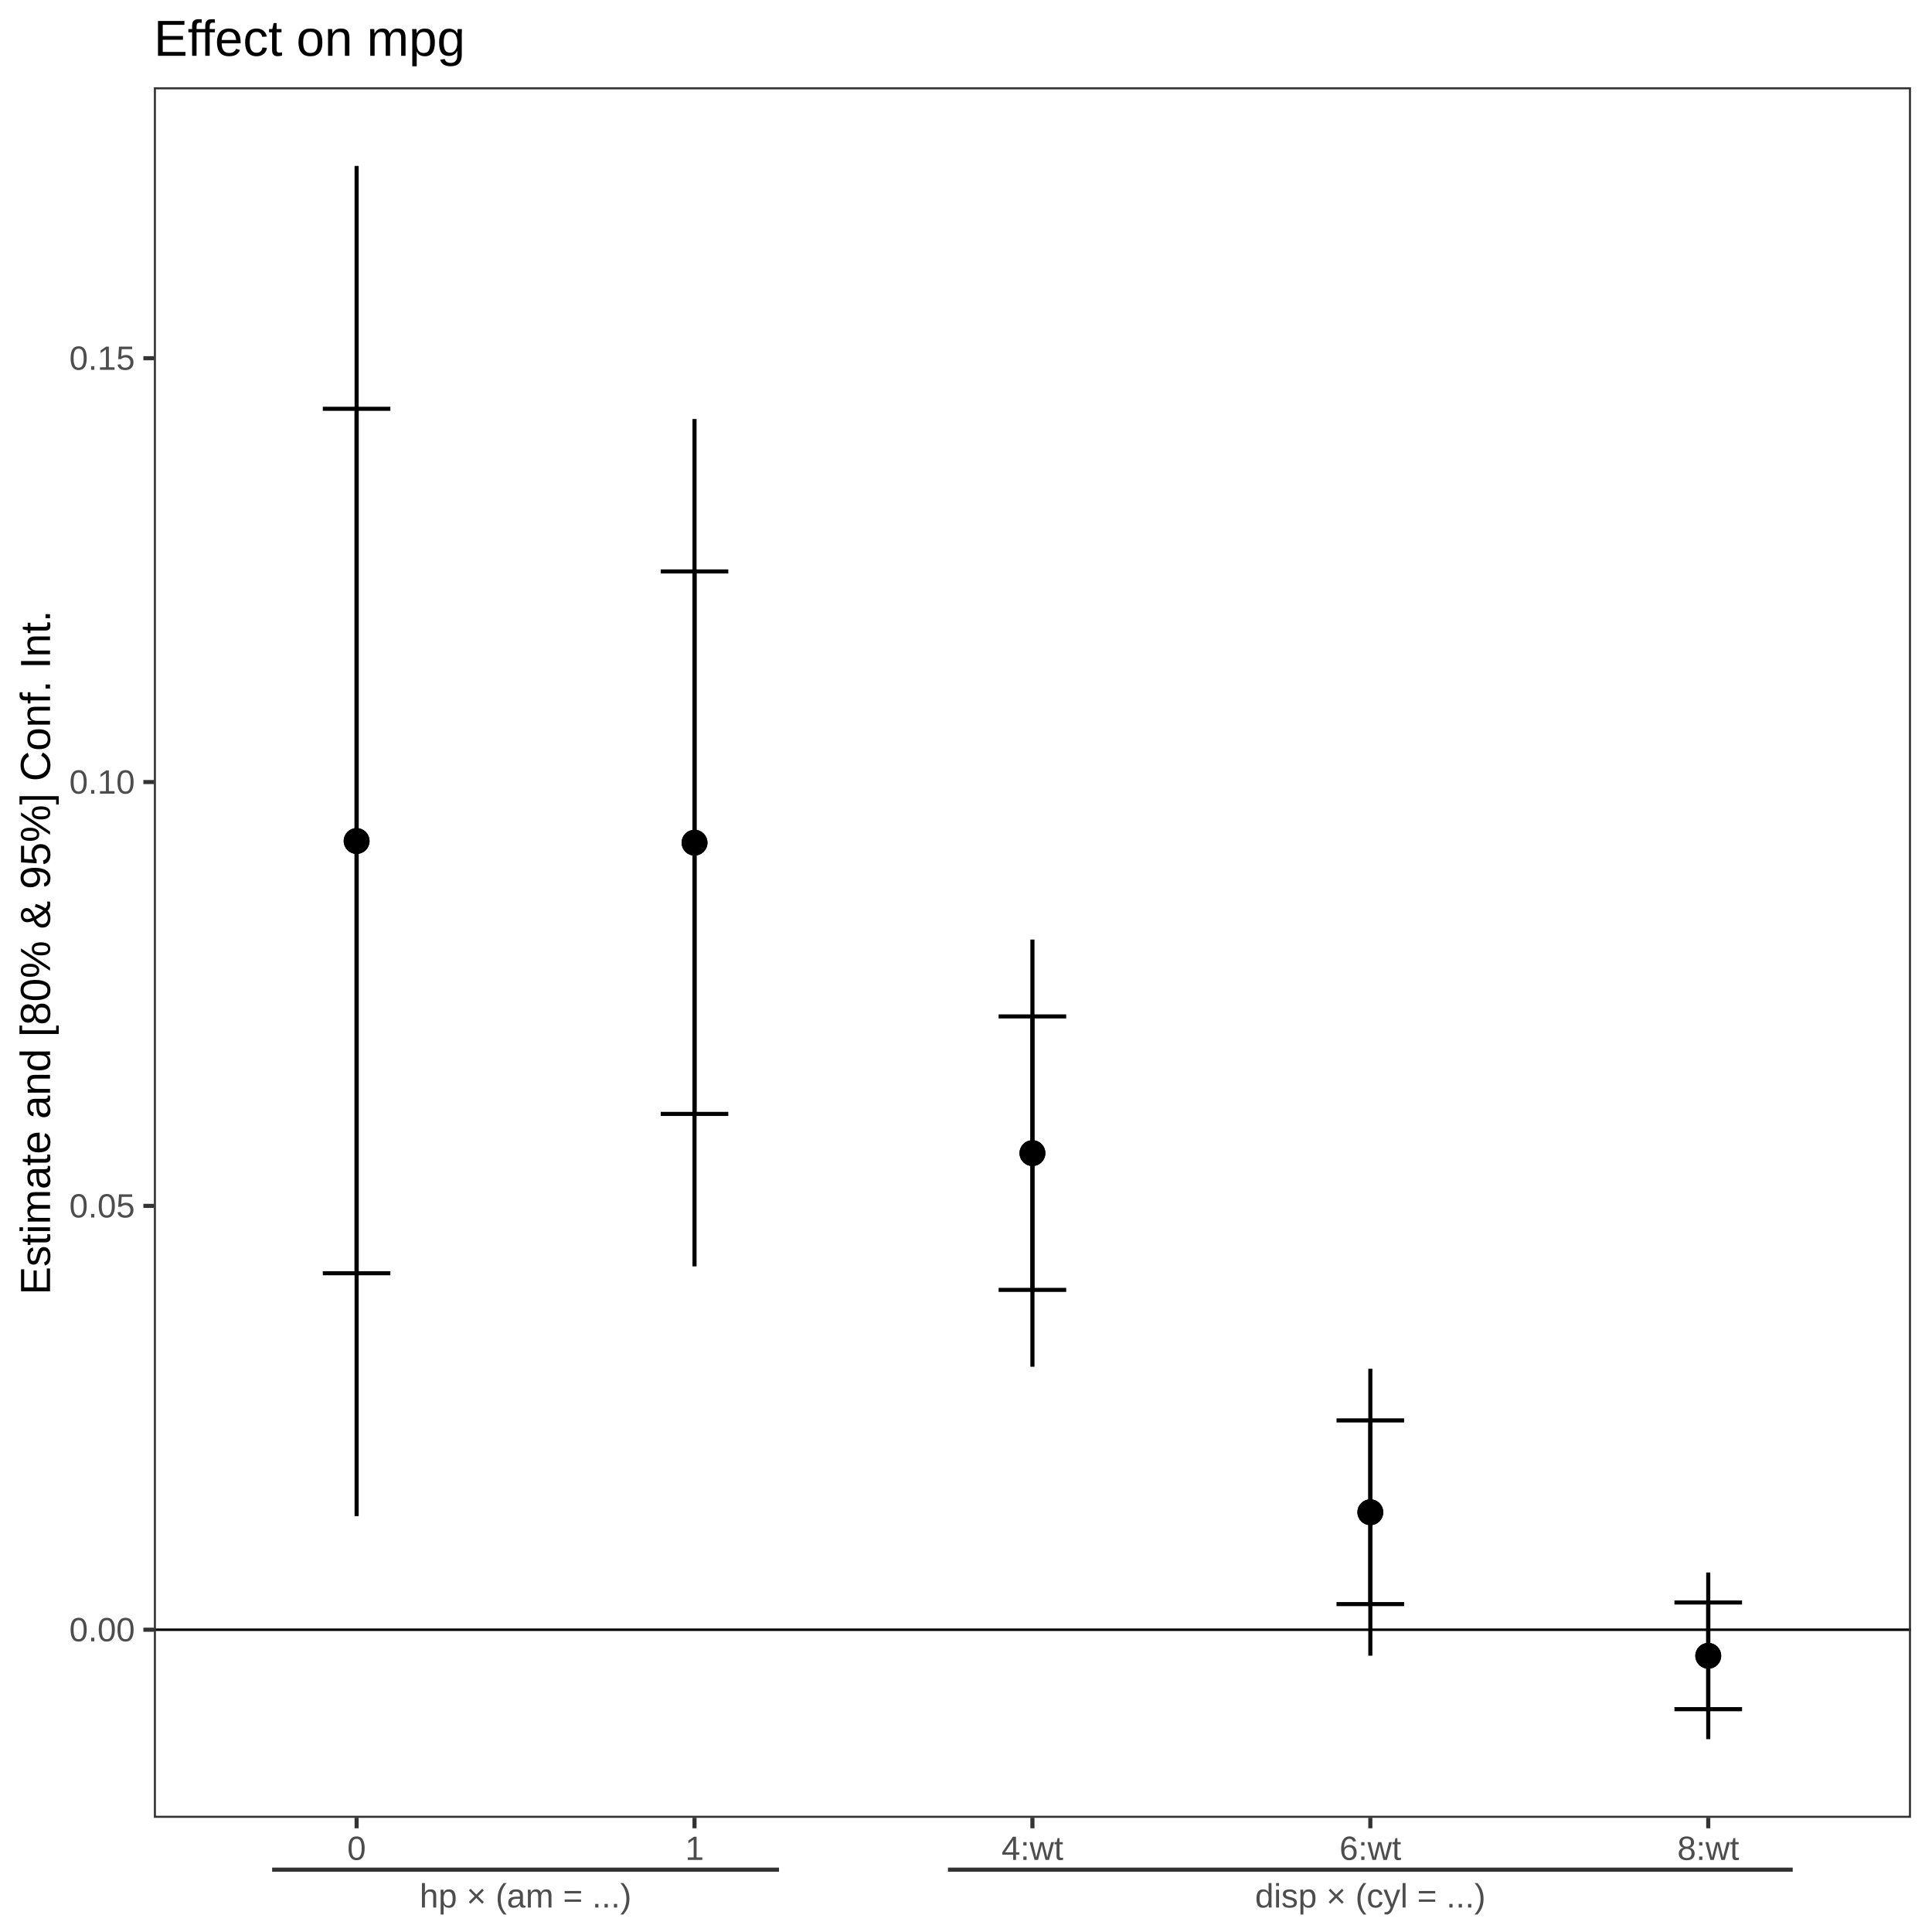
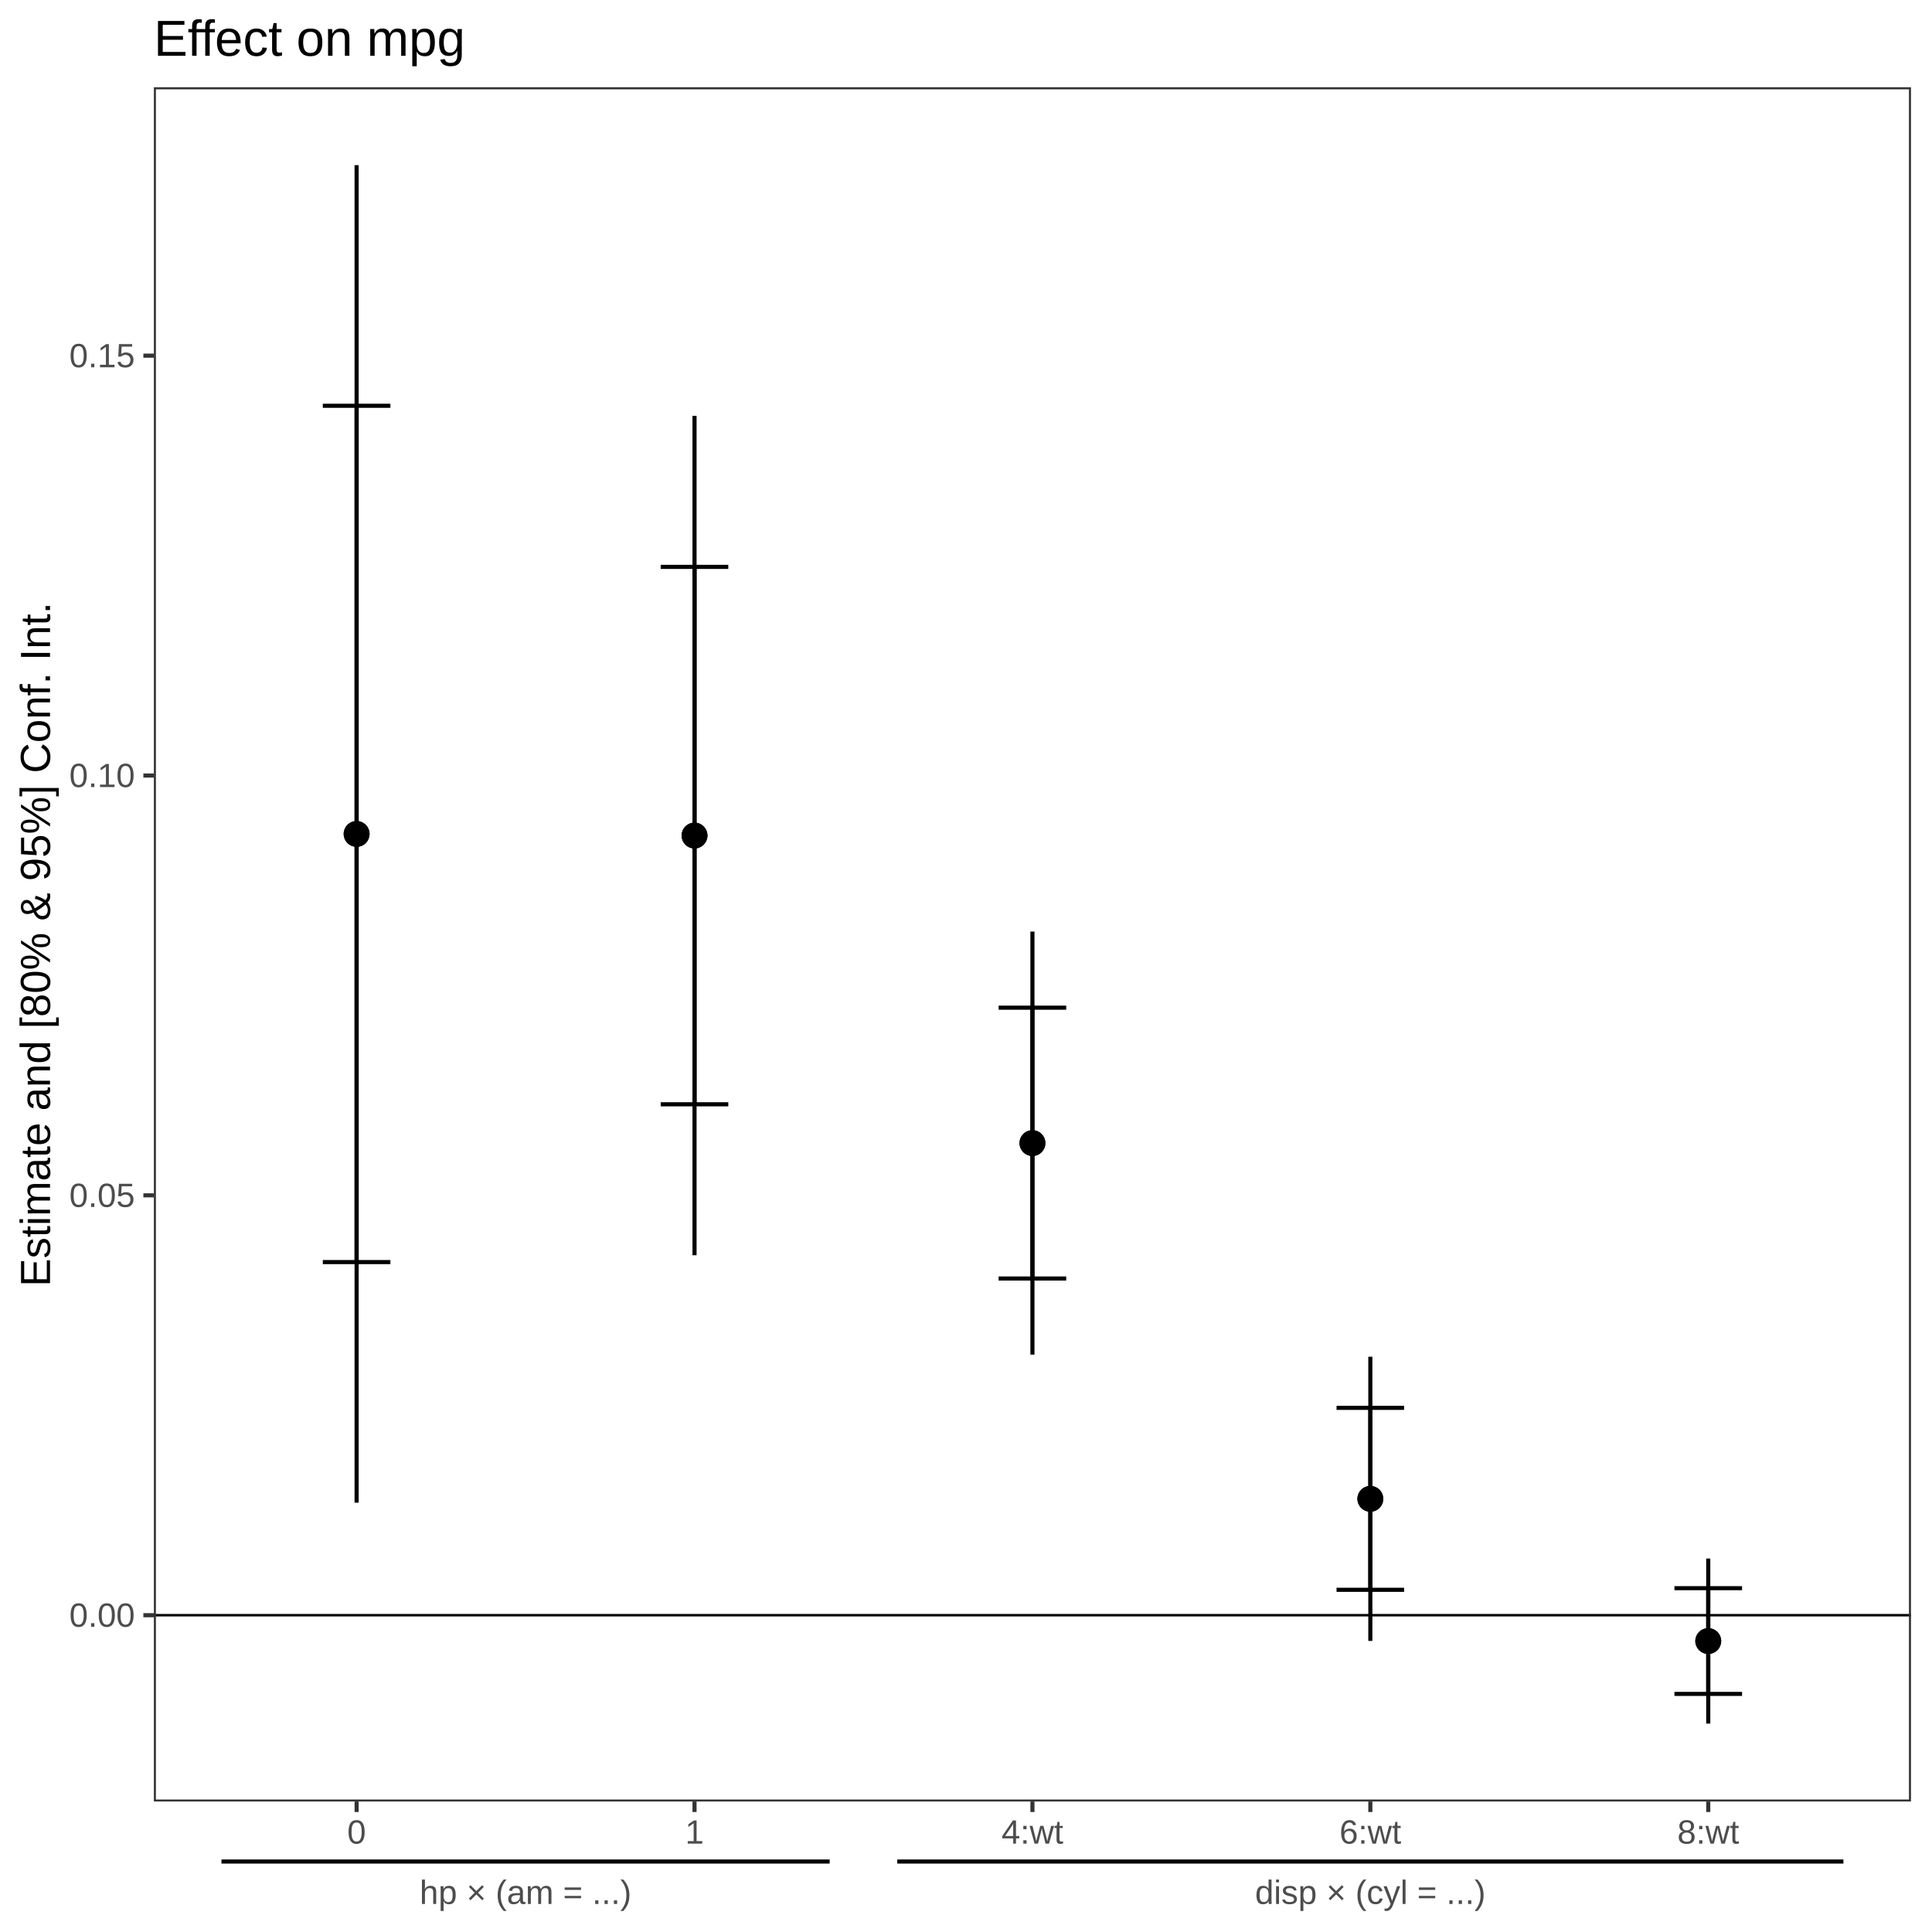
<svg xmlns="http://www.w3.org/2000/svg" class="svglite" width="504.00pt" height="504.00pt" viewBox="0 0 504.00 504.00">
  <defs>
    <style type="text/css">
    .svglite line, .svglite polyline, .svglite polygon, .svglite path, .svglite rect, .svglite circle {
      fill: none;
      stroke: #000000;
      stroke-linecap: round;
      stroke-linejoin: round;
      stroke-miterlimit: 10.00;
    }
    .svglite text {
      white-space: pre;
    }
  </style>
  </defs>
  <rect width="100%" height="100%" style="stroke: none; fill: #FFFFFF;" />
  <defs>
    <clipPath id="cpMC4wMHw1MDQuMDB8MC4wMHw1MDQuMDA=">
      <rect x="0.00" y="0.00" width="504.00" height="504.00" />
    </clipPath>
  </defs>
  <g clip-path="url(#cpMC4wMHw1MDQuMDB8MC4wMHw1MDQuMDA=)">
    <rect x="0.00" y="-0" width="504.00" height="504.00" style="stroke-width: 1.07; stroke: #FFFFFF; fill: #FFFFFF;" />
  </g>
  <defs>
-     <clipPath id="cpNDAuMTR8NDk4LjUyfDIyLjc3fDQ3NC4yMQ==">
-       <rect x="40.14" y="22.77" width="458.38" height="451.45" />
+     <clipPath id="cpNDAuMTR8NDk4LjUyfDIyLjc3fDQ2OS45Ng==">
+       <rect x="40.14" y="22.77" width="458.38" height="447.19" />
    </clipPath>
  </defs>
-   <g clip-path="url(#cpNDAuMTR8NDk4LjUyfDIyLjc3fDQ3NC4yMQ==)">
-     <rect x="40.14" y="22.77" width="458.38" height="451.45" style="stroke-width: 1.07; stroke: none; fill: #FFFFFF;" />
-     <line x1="40.14" y1="425.15" x2="498.52" y2="425.15" style="stroke-width: 0.64; stroke-linecap: butt;" />
-     <line x1="93.03" y1="395.51" x2="93.03" y2="43.29" style="stroke-width: 1.07; stroke-linecap: butt;" />
-     <line x1="181.18" y1="330.35" x2="181.18" y2="109.31" style="stroke-width: 1.07; stroke-linecap: butt;" />
-     <line x1="269.33" y1="356.53" x2="269.33" y2="245.11" style="stroke-width: 1.07; stroke-linecap: butt;" />
-     <line x1="357.48" y1="431.92" x2="357.48" y2="357.08" style="stroke-width: 1.07; stroke-linecap: butt;" />
-     <line x1="445.63" y1="453.69" x2="445.63" y2="410.22" style="stroke-width: 1.07; stroke-linecap: butt;" />
-     <polyline points="84.21,106.64 101.84,106.64 " style="stroke-width: 1.07; stroke-linecap: butt;" />
-     <polyline points="93.03,106.64 93.03,332.15 " style="stroke-width: 1.07; stroke-linecap: butt;" />
-     <polyline points="84.21,332.15 101.84,332.15 " style="stroke-width: 1.07; stroke-linecap: butt;" />
-     <polyline points="172.36,149.07 189.99,149.07 " style="stroke-width: 1.07; stroke-linecap: butt;" />
-     <polyline points="181.18,149.07 181.18,290.59 " style="stroke-width: 1.07; stroke-linecap: butt;" />
-     <polyline points="172.36,290.59 189.99,290.59 " style="stroke-width: 1.07; stroke-linecap: butt;" />
-     <polyline points="260.51,265.15 278.14,265.15 " style="stroke-width: 1.07; stroke-linecap: butt;" />
-     <polyline points="269.33,265.15 269.33,336.49 " style="stroke-width: 1.07; stroke-linecap: butt;" />
-     <polyline points="260.51,336.49 278.14,336.49 " style="stroke-width: 1.07; stroke-linecap: butt;" />
-     <polyline points="348.66,370.54 366.29,370.54 " style="stroke-width: 1.07; stroke-linecap: butt;" />
-     <polyline points="357.48,370.54 357.48,418.46 " style="stroke-width: 1.07; stroke-linecap: butt;" />
-     <polyline points="348.66,418.46 366.29,418.46 " style="stroke-width: 1.07; stroke-linecap: butt;" />
-     <polyline points="436.81,418.04 454.45,418.04 " style="stroke-width: 1.07; stroke-linecap: butt;" />
-     <polyline points="445.63,418.04 445.63,445.87 " style="stroke-width: 1.07; stroke-linecap: butt;" />
-     <polyline points="436.81,445.87 454.45,445.87 " style="stroke-width: 1.07; stroke-linecap: butt;" />
-     <circle cx="93.03" cy="219.40" r="3.02" style="stroke-width: 0.71; fill: #000000;" />
-     <circle cx="181.18" cy="219.83" r="3.02" style="stroke-width: 0.71; fill: #000000;" />
-     <circle cx="269.33" cy="300.82" r="3.02" style="stroke-width: 0.71; fill: #000000;" />
-     <circle cx="357.48" cy="394.50" r="3.02" style="stroke-width: 0.71; fill: #000000;" />
-     <circle cx="445.63" cy="431.95" r="3.02" style="stroke-width: 0.71; fill: #000000;" />
-     <circle cx="93.03" cy="219.40" r="3.02" style="stroke-width: 0.71; fill: #000000;" />
-     <circle cx="181.18" cy="219.83" r="3.02" style="stroke-width: 0.71; fill: #000000;" />
-     <circle cx="269.33" cy="300.82" r="3.02" style="stroke-width: 0.71; fill: #000000;" />
-     <circle cx="357.48" cy="394.50" r="3.02" style="stroke-width: 0.71; fill: #000000;" />
-     <circle cx="445.63" cy="431.95" r="3.02" style="stroke-width: 0.71; fill: #000000;" />
-     <rect x="40.14" y="22.77" width="458.38" height="451.45" style="stroke-width: 1.07; stroke: #333333;" />
+   <g clip-path="url(#cpNDAuMTR8NDk4LjUyfDIyLjc3fDQ2OS45Ng==)">
+     <rect x="40.14" y="22.77" width="458.38" height="447.19" style="stroke-width: 1.07; stroke: none; fill: #FFFFFF;" />
+     <line x1="40.14" y1="421.36" x2="498.52" y2="421.36" style="stroke-width: 0.64; stroke-linecap: butt;" />
+     <line x1="93.03" y1="392.00" x2="93.03" y2="43.09" style="stroke-width: 1.07; stroke-linecap: butt;" />
+     <line x1="181.18" y1="327.45" x2="181.18" y2="108.49" style="stroke-width: 1.07; stroke-linecap: butt;" />
+     <line x1="269.33" y1="353.38" x2="269.33" y2="243.02" style="stroke-width: 1.07; stroke-linecap: butt;" />
+     <line x1="357.48" y1="428.06" x2="357.48" y2="353.93" style="stroke-width: 1.07; stroke-linecap: butt;" />
+     <line x1="445.63" y1="449.63" x2="445.63" y2="406.57" style="stroke-width: 1.07; stroke-linecap: butt;" />
+     <polyline points="84.21,105.85 101.84,105.85 " style="stroke-width: 1.07; stroke-linecap: butt;" />
+     <polyline points="93.03,105.85 93.03,329.24 " style="stroke-width: 1.07; stroke-linecap: butt;" />
+     <polyline points="84.21,329.24 101.84,329.24 " style="stroke-width: 1.07; stroke-linecap: butt;" />
+     <polyline points="172.36,147.88 189.99,147.88 " style="stroke-width: 1.07; stroke-linecap: butt;" />
+     <polyline points="181.18,147.88 181.18,288.07 " style="stroke-width: 1.07; stroke-linecap: butt;" />
+     <polyline points="172.36,288.07 189.99,288.07 " style="stroke-width: 1.07; stroke-linecap: butt;" />
+     <polyline points="260.51,262.87 278.14,262.87 " style="stroke-width: 1.07; stroke-linecap: butt;" />
+     <polyline points="269.33,262.87 269.33,333.53 " style="stroke-width: 1.07; stroke-linecap: butt;" />
+     <polyline points="260.51,333.53 278.14,333.53 " style="stroke-width: 1.07; stroke-linecap: butt;" />
+     <polyline points="348.66,367.27 366.29,367.27 " style="stroke-width: 1.07; stroke-linecap: butt;" />
+     <polyline points="357.48,367.27 357.48,414.73 " style="stroke-width: 1.07; stroke-linecap: butt;" />
+     <polyline points="348.66,414.73 366.29,414.73 " style="stroke-width: 1.07; stroke-linecap: butt;" />
+     <polyline points="436.81,414.31 454.45,414.31 " style="stroke-width: 1.07; stroke-linecap: butt;" />
+     <polyline points="445.63,414.31 445.63,441.89 " style="stroke-width: 1.07; stroke-linecap: butt;" />
+     <polyline points="436.81,441.89 454.45,441.89 " style="stroke-width: 1.07; stroke-linecap: butt;" />
+     <circle cx="93.03" cy="217.55" r="3.02" style="stroke-width: 0.71; fill: #000000;" />
+     <circle cx="181.18" cy="217.97" r="3.02" style="stroke-width: 0.71; fill: #000000;" />
+     <circle cx="269.33" cy="298.20" r="3.02" style="stroke-width: 0.71; fill: #000000;" />
+     <circle cx="357.48" cy="391.00" r="3.02" style="stroke-width: 0.71; fill: #000000;" />
+     <circle cx="445.63" cy="428.10" r="3.02" style="stroke-width: 0.71; fill: #000000;" />
+     <circle cx="93.03" cy="217.55" r="3.02" style="stroke-width: 0.71; fill: #000000;" />
+     <circle cx="181.18" cy="217.97" r="3.02" style="stroke-width: 0.71; fill: #000000;" />
+     <circle cx="269.33" cy="298.20" r="3.02" style="stroke-width: 0.71; fill: #000000;" />
+     <circle cx="357.48" cy="391.00" r="3.02" style="stroke-width: 0.71; fill: #000000;" />
+     <circle cx="445.63" cy="428.10" r="3.02" style="stroke-width: 0.71; fill: #000000;" />
+     <rect x="40.14" y="22.77" width="458.38" height="447.19" style="stroke-width: 1.07; stroke: #333333;" />
  </g>
  <g clip-path="url(#cpMC4wMHw1MDQuMDB8MC4wMHw1MDQuMDA=)">
-     <text x="35.20" y="428.17" text-anchor="end" style="font-size: 8.80px;fill: #4D4D4D; font-family: &quot;Liberation Sans&quot;;" textLength="17.14px" lengthAdjust="spacingAndGlyphs">0.00</text>
-     <text x="35.20" y="317.61" text-anchor="end" style="font-size: 8.80px;fill: #4D4D4D; font-family: &quot;Liberation Sans&quot;;" textLength="17.14px" lengthAdjust="spacingAndGlyphs">0.05</text>
-     <text x="35.20" y="207.04" text-anchor="end" style="font-size: 8.80px;fill: #4D4D4D; font-family: &quot;Liberation Sans&quot;;" textLength="17.14px" lengthAdjust="spacingAndGlyphs">0.10</text>
-     <text x="35.20" y="96.47" text-anchor="end" style="font-size: 8.80px;fill: #4D4D4D; font-family: &quot;Liberation Sans&quot;;" textLength="17.14px" lengthAdjust="spacingAndGlyphs">0.15</text>
-     <polyline points="37.40,425.15 40.14,425.15 " style="stroke-width: 1.07; stroke: #333333; stroke-linecap: butt;" />
-     <polyline points="37.40,314.58 40.14,314.58 " style="stroke-width: 1.07; stroke: #333333; stroke-linecap: butt;" />
-     <polyline points="37.40,204.01 40.14,204.01 " style="stroke-width: 1.07; stroke: #333333; stroke-linecap: butt;" />
-     <polyline points="37.40,93.45 40.14,93.45 " style="stroke-width: 1.07; stroke: #333333; stroke-linecap: butt;" />
-     <polyline points="93.03,474.21 93.03,476.95 " style="stroke-width: 1.07; stroke: #333333; stroke-linecap: butt;" />
-     <polyline points="181.18,474.21 181.18,476.95 " style="stroke-width: 1.07; stroke: #333333; stroke-linecap: butt;" />
-     <polyline points="269.33,474.21 269.33,476.95 " style="stroke-width: 1.07; stroke: #333333; stroke-linecap: butt;" />
-     <polyline points="357.48,474.21 357.48,476.95 " style="stroke-width: 1.07; stroke: #333333; stroke-linecap: butt;" />
-     <polyline points="445.63,474.21 445.63,476.95 " style="stroke-width: 1.07; stroke: #333333; stroke-linecap: butt;" />
-     <text x="93.03" y="485.20" text-anchor="middle" style="font-size: 8.80px;fill: #4D4D4D; font-family: &quot;Liberation Sans&quot;;" textLength="4.90px" lengthAdjust="spacingAndGlyphs">0</text>
-     <text x="181.18" y="485.20" text-anchor="middle" style="font-size: 8.80px;fill: #4D4D4D; font-family: &quot;Liberation Sans&quot;;" textLength="4.90px" lengthAdjust="spacingAndGlyphs">1</text>
-     <text x="269.33" y="485.20" text-anchor="middle" style="font-size: 8.80px;fill: #4D4D4D; font-family: &quot;Liberation Sans&quot;;" textLength="16.14px" lengthAdjust="spacingAndGlyphs">4:wt</text>
-     <text x="357.48" y="485.20" text-anchor="middle" style="font-size: 8.80px;fill: #4D4D4D; font-family: &quot;Liberation Sans&quot;;" textLength="16.14px" lengthAdjust="spacingAndGlyphs">6:wt</text>
-     <text x="445.63" y="485.20" text-anchor="middle" style="font-size: 8.80px;fill: #4D4D4D; font-family: &quot;Liberation Sans&quot;;" textLength="16.14px" lengthAdjust="spacingAndGlyphs">8:wt</text>
-     <polyline points="70.99,487.74 203.22,487.74 " style="stroke-width: 1.07; stroke: #333333; stroke-linecap: butt;" />
-     <polyline points="247.29,487.74 467.67,487.74 " style="stroke-width: 1.07; stroke: #333333; stroke-linecap: butt;" />
-     <text x="137.10" y="497.61" text-anchor="middle" style="font-size: 8.80px;fill: #4D4D4D; font-family: &quot;Liberation Sans&quot;;" textLength="55.30px" lengthAdjust="spacingAndGlyphs">hp × (am = ...)</text>
-     <text x="357.48" y="497.61" text-anchor="middle" style="font-size: 8.80px;fill: #4D4D4D; font-family: &quot;Liberation Sans&quot;;" textLength="60.17px" lengthAdjust="spacingAndGlyphs">disp × (cyl = ...)</text>
-     <text transform="translate(13.05,248.49) rotate(-90)" text-anchor="middle" style="font-size: 11.00px; font-family: &quot;Liberation Sans&quot;;" textLength="178.63px" lengthAdjust="spacingAndGlyphs">Estimate and [80% &amp; 95%] Conf. Int.</text>
+     <text x="35.20" y="424.38" text-anchor="end" style="font-size: 8.80px;fill: #4D4D4D; font-family: &quot;Liberation Sans&quot;;" textLength="17.14px" lengthAdjust="spacingAndGlyphs">0.00</text>
+     <text x="35.20" y="314.86" text-anchor="end" style="font-size: 8.80px;fill: #4D4D4D; font-family: &quot;Liberation Sans&quot;;" textLength="17.14px" lengthAdjust="spacingAndGlyphs">0.05</text>
+     <text x="35.20" y="205.33" text-anchor="end" style="font-size: 8.80px;fill: #4D4D4D; font-family: &quot;Liberation Sans&quot;;" textLength="17.14px" lengthAdjust="spacingAndGlyphs">0.10</text>
+     <text x="35.20" y="95.81" text-anchor="end" style="font-size: 8.80px;fill: #4D4D4D; font-family: &quot;Liberation Sans&quot;;" textLength="17.14px" lengthAdjust="spacingAndGlyphs">0.15</text>
+     <polyline points="37.40,421.36 40.14,421.36 " style="stroke-width: 1.07; stroke: #333333; stroke-linecap: butt;" />
+     <polyline points="37.40,311.83 40.14,311.83 " style="stroke-width: 1.07; stroke: #333333; stroke-linecap: butt;" />
+     <polyline points="37.40,202.31 40.14,202.31 " style="stroke-width: 1.07; stroke: #333333; stroke-linecap: butt;" />
+     <polyline points="37.40,92.78 40.14,92.78 " style="stroke-width: 1.07; stroke: #333333; stroke-linecap: butt;" />
+     <polyline points="93.03,472.70 93.03,469.96 " style="stroke-width: 1.07; stroke: #333333; stroke-linecap: butt;" />
+     <polyline points="181.18,472.70 181.18,469.96 " style="stroke-width: 1.07; stroke: #333333; stroke-linecap: butt;" />
+     <polyline points="269.33,472.70 269.33,469.96 " style="stroke-width: 1.07; stroke: #333333; stroke-linecap: butt;" />
+     <polyline points="357.48,472.70 357.48,469.96 " style="stroke-width: 1.07; stroke: #333333; stroke-linecap: butt;" />
+     <polyline points="445.63,472.70 445.63,469.96 " style="stroke-width: 1.07; stroke: #333333; stroke-linecap: butt;" />
+     <text x="93.03" y="480.95" text-anchor="middle" style="font-size: 8.80px;fill: #4D4D4D; font-family: &quot;Liberation Sans&quot;;" textLength="4.90px" lengthAdjust="spacingAndGlyphs">0</text>
+     <text x="181.18" y="480.95" text-anchor="middle" style="font-size: 8.80px;fill: #4D4D4D; font-family: &quot;Liberation Sans&quot;;" textLength="4.90px" lengthAdjust="spacingAndGlyphs">1</text>
+     <text x="269.33" y="480.95" text-anchor="middle" style="font-size: 8.80px;fill: #4D4D4D; font-family: &quot;Liberation Sans&quot;;" textLength="16.14px" lengthAdjust="spacingAndGlyphs">4:wt</text>
+     <text x="357.48" y="480.95" text-anchor="middle" style="font-size: 8.80px;fill: #4D4D4D; font-family: &quot;Liberation Sans&quot;;" textLength="16.14px" lengthAdjust="spacingAndGlyphs">6:wt</text>
+     <text x="445.63" y="480.95" text-anchor="middle" style="font-size: 8.80px;fill: #4D4D4D; font-family: &quot;Liberation Sans&quot;;" textLength="16.14px" lengthAdjust="spacingAndGlyphs">8:wt</text>
+     <polyline points="57.77,485.61 216.44,485.61 " style="stroke-width: 1.07; stroke-linecap: butt;" />
+     <polyline points="234.07,485.61 480.89,485.61 " style="stroke-width: 1.07; stroke-linecap: butt;" />
+     <text x="137.10" y="496.69" text-anchor="middle" style="font-size: 8.80px;fill: #4D4D4D; font-family: &quot;Liberation Sans&quot;;" textLength="55.30px" lengthAdjust="spacingAndGlyphs">hp × (am = ...)</text>
+     <text x="357.48" y="496.69" text-anchor="middle" style="font-size: 8.80px;fill: #4D4D4D; font-family: &quot;Liberation Sans&quot;;" textLength="60.17px" lengthAdjust="spacingAndGlyphs">disp × (cyl = ...)</text>
+     <text transform="translate(13.05,246.36) rotate(-90)" text-anchor="middle" style="font-size: 11.00px; font-family: &quot;Liberation Sans&quot;;" textLength="178.63px" lengthAdjust="spacingAndGlyphs">Estimate and [80% &amp; 95%] Conf. Int.</text>
    <text x="40.14" y="14.55" style="font-size: 13.20px; font-family: &quot;Liberation Sans&quot;;" textLength="81.15px" lengthAdjust="spacingAndGlyphs">Effect on mpg</text>
  </g>
</svg>
